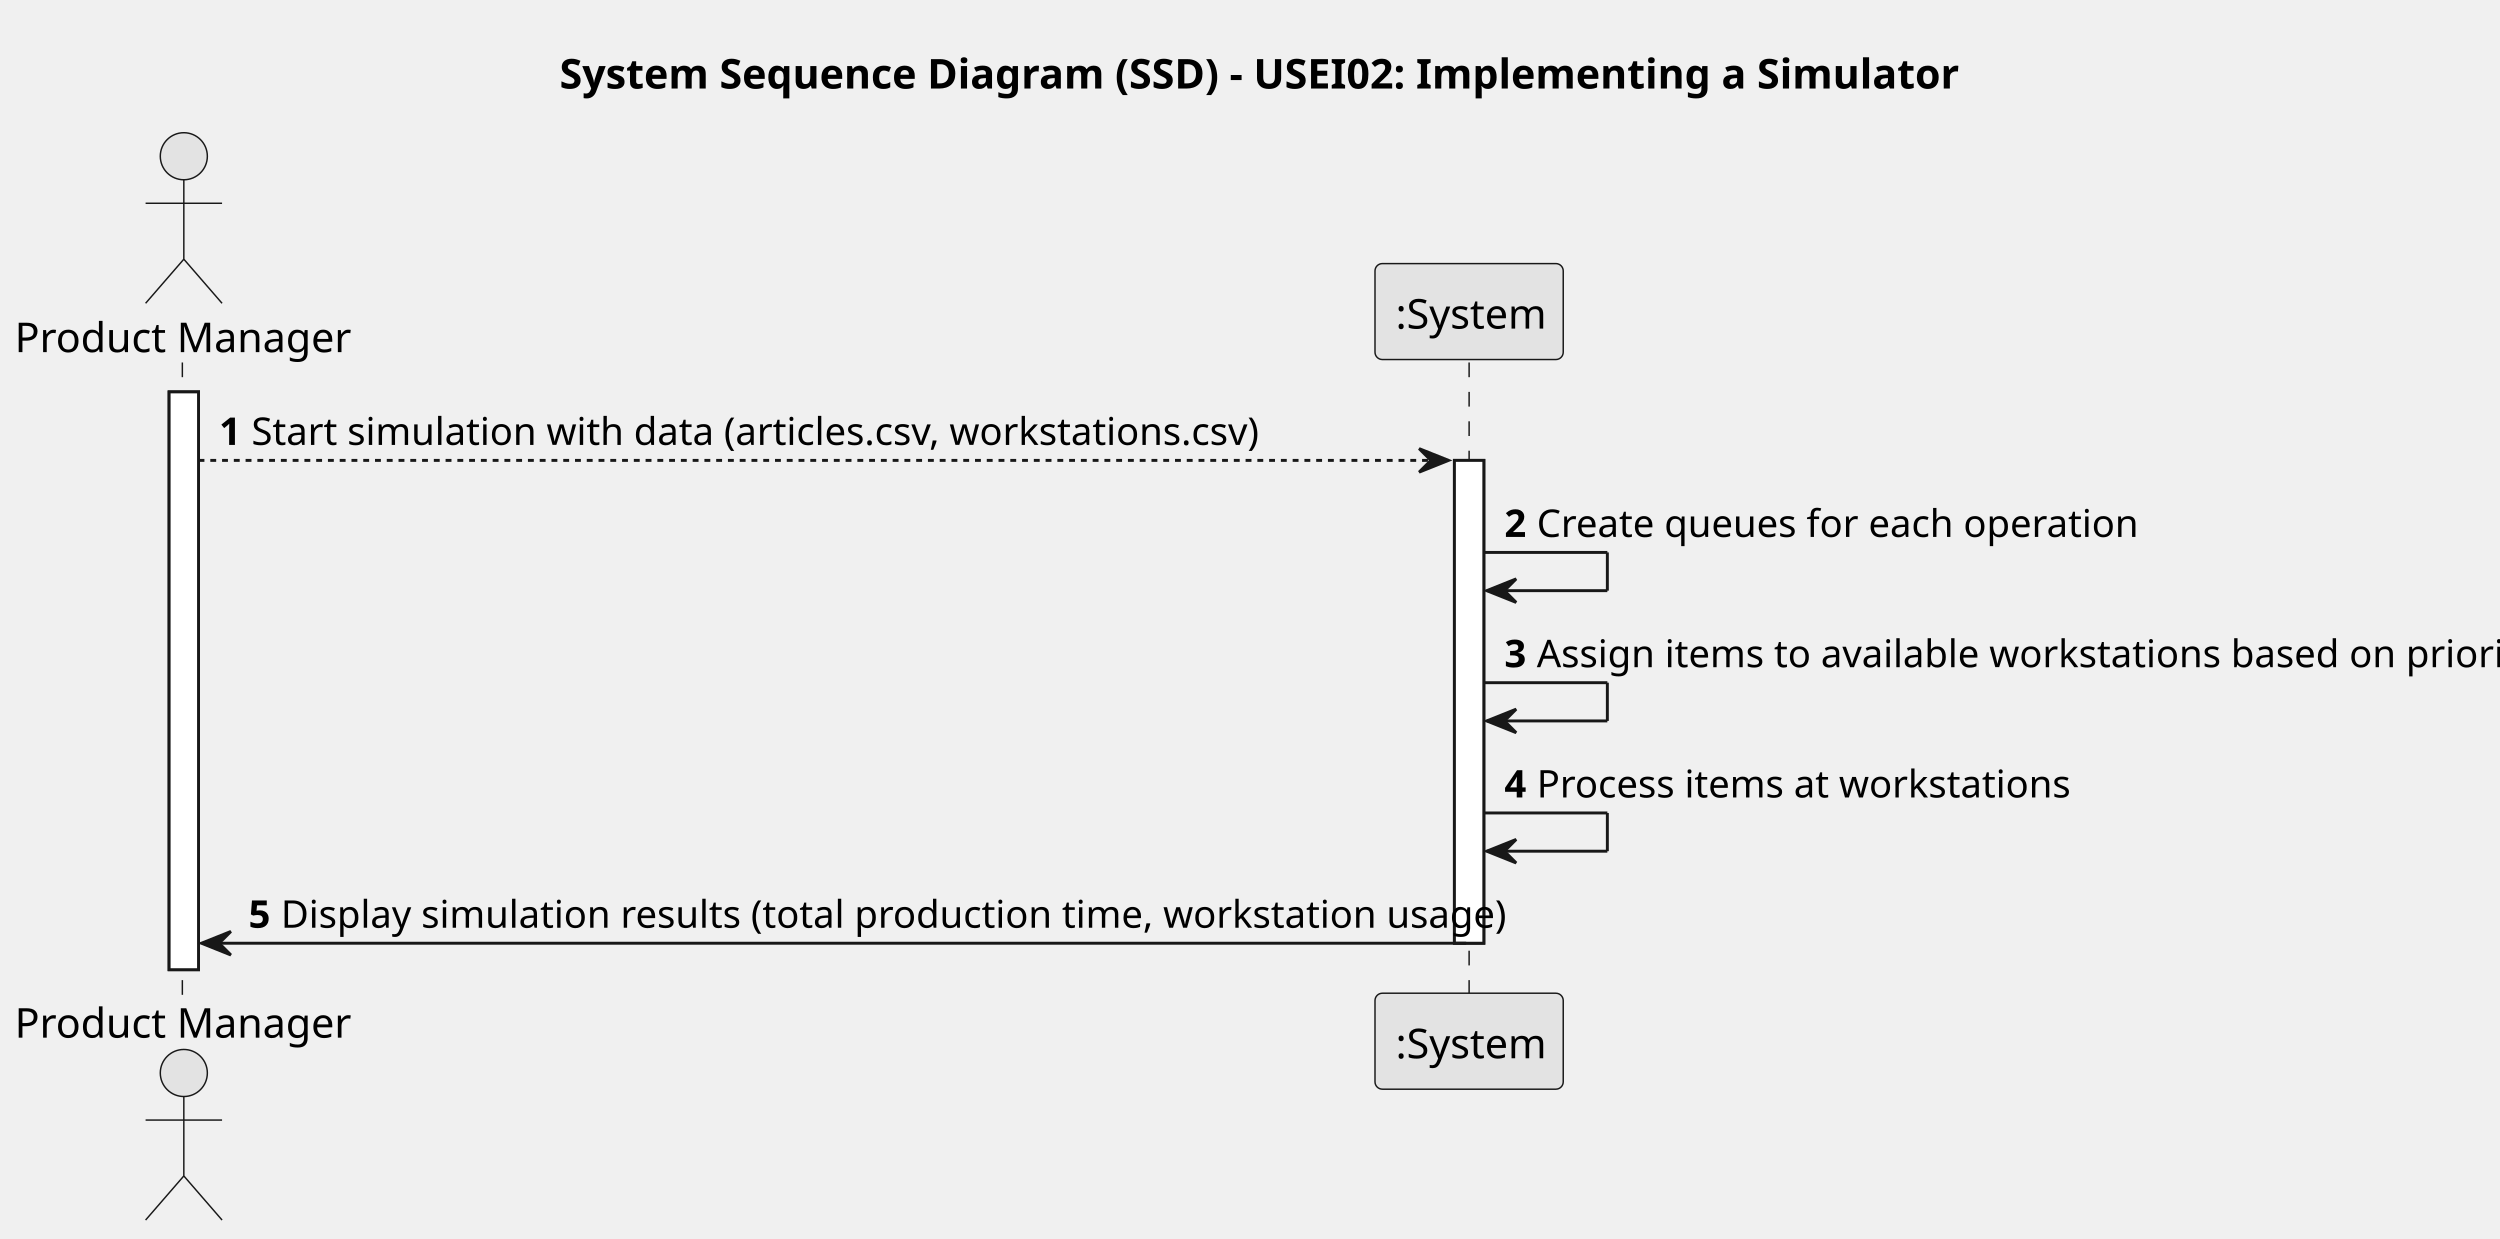
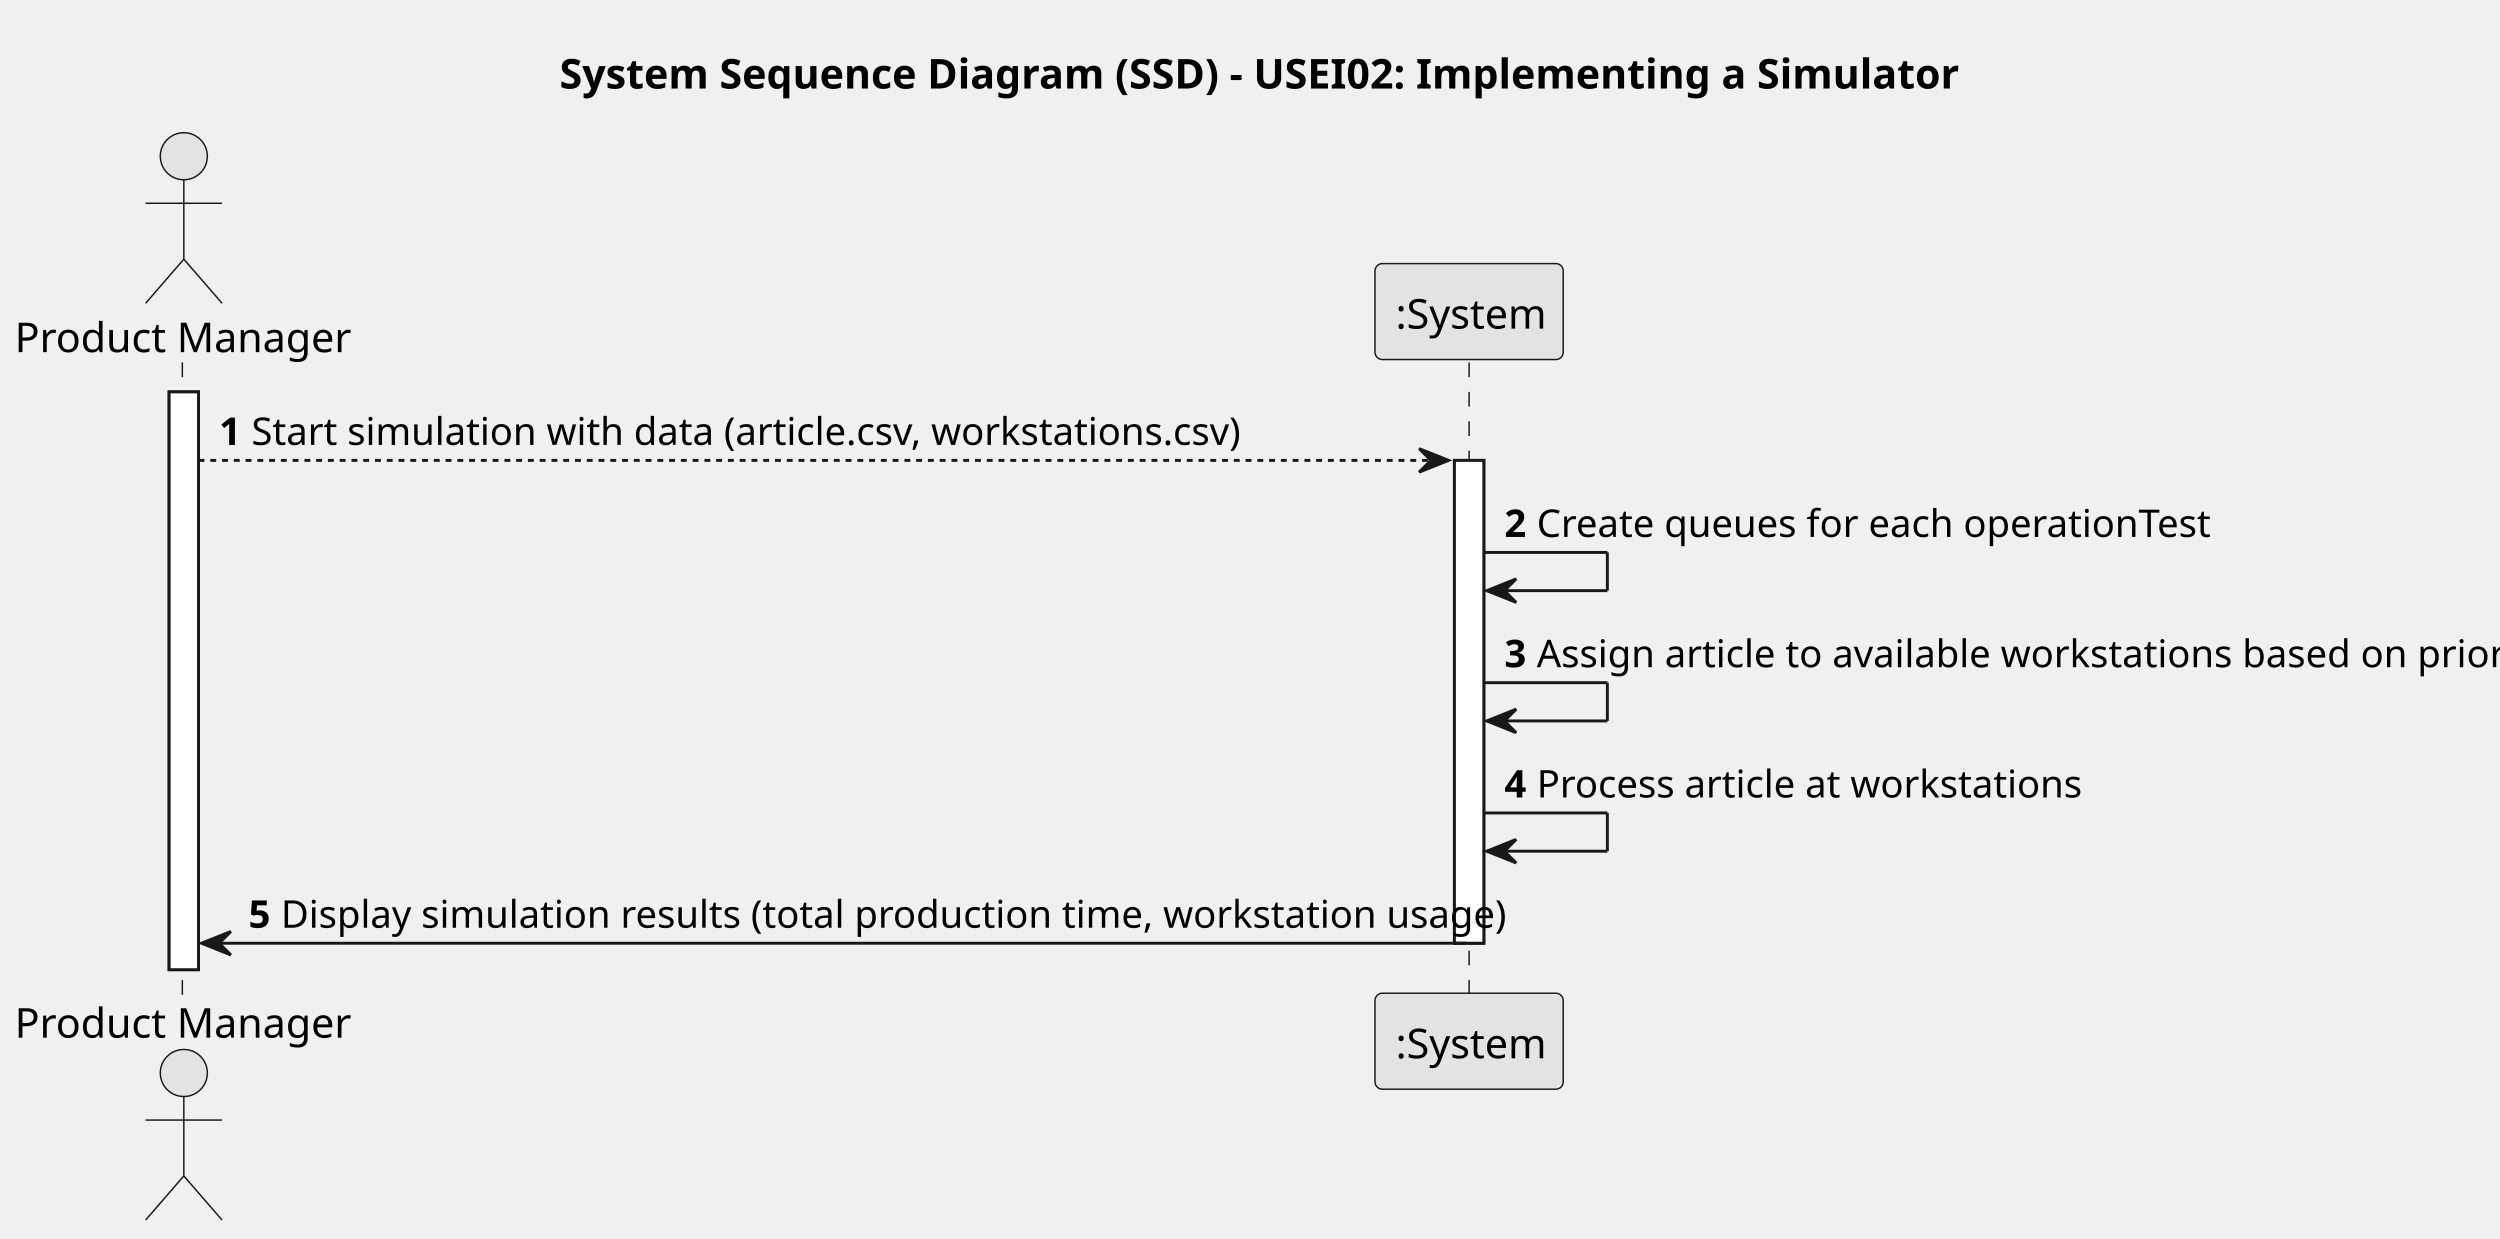
<svg xmlns="http://www.w3.org/2000/svg" contentStyleType="text/css" height="421px" preserveAspectRatio="none" style="width:850px;height:421px;background:#FFFFFF;" version="1.1" viewBox="0 0 850 421" width="850px" zoomAndPan="magnify">
  <defs />
  <g>
    <text fill="#000000" font-family="sans-serif" font-size="14" font-weight="bold" lengthAdjust="spacing" textLength="474" x="190.25" y="30.107">System Sequence Diagram (SSD) - USEI02: Implementing a Simulator</text>
    <rect fill="#FFFFFF" height="196.455" style="stroke:#181818;stroke-width:1.0;" width="10" x="57.5" y="133.242" />
    <rect fill="#FFFFFF" height="164.164" style="stroke:#181818;stroke-width:1.0;" width="10" x="494.5" y="156.533" />
    <line style="stroke:#181818;stroke-width:0.5;stroke-dasharray:5.0,5.0;" x1="62" x2="62" y1="123.242" y2="338.697" />
    <line style="stroke:#181818;stroke-width:0.5;stroke-dasharray:5.0,5.0;" x1="499.5" x2="499.5" y1="123.242" y2="338.697" />
    <text fill="#000000" font-family="sans-serif" font-size="14" lengthAdjust="spacing" textLength="109" x="5" y="119.728">Product Manager</text>
    <ellipse cx="62.5" cy="53.121" fill="#E3E3E3" rx="8" ry="8" style="stroke:#181818;stroke-width:0.5;" />
    <path d="M62.5,61.121 L62.5,88.121 M49.5,69.121 L75.5,69.121 M62.5,88.121 L49.5,103.121 M62.5,88.121 L75.5,103.121 " fill="none" style="stroke:#181818;stroke-width:0.5;" />
    <text fill="#000000" font-family="sans-serif" font-size="14" lengthAdjust="spacing" textLength="109" x="5" y="352.805">Product Manager</text>
    <ellipse cx="62.5" cy="364.818" fill="#E3E3E3" rx="8" ry="8" style="stroke:#181818;stroke-width:0.5;" />
    <path d="M62.5,372.818 L62.5,399.818 M49.5,380.818 L75.5,380.818 M62.5,399.818 L49.5,414.818 M62.5,399.818 L75.5,414.818 " fill="none" style="stroke:#181818;stroke-width:0.5;" />
    <rect fill="#E3E3E3" height="32.621" rx="2.5" ry="2.5" style="stroke:#181818;stroke-width:0.5;" width="64" x="467.5" y="89.621" />
    <text fill="#000000" font-family="sans-serif" font-size="14" lengthAdjust="spacing" textLength="50" x="474.5" y="111.728">:System</text>
    <rect fill="#E3E3E3" height="32.621" rx="2.5" ry="2.5" style="stroke:#181818;stroke-width:0.5;" width="64" x="467.5" y="337.697" />
    <text fill="#000000" font-family="sans-serif" font-size="14" lengthAdjust="spacing" textLength="50" x="474.5" y="359.805">:System</text>
    <rect fill="#FFFFFF" height="196.455" style="stroke:#181818;stroke-width:1.0;" width="10" x="57.5" y="133.242" />
    <rect fill="#FFFFFF" height="164.164" style="stroke:#181818;stroke-width:1.0;" width="10" x="494.5" y="156.533" />
    <polygon fill="#181818" points="482.5,152.533,492.5,156.533,482.5,160.533,486.5,156.533" style="stroke:#181818;stroke-width:1.0;" />
    <line style="stroke:#181818;stroke-width:1.0;stroke-dasharray:2.0,2.0;" x1="67.5" x2="488.5" y1="156.533" y2="156.533" />
    <text fill="#000000" font-family="sans-serif" font-size="13" font-weight="bold" lengthAdjust="spacing" textLength="7" x="74.5" y="151.27">1</text>
-     <text fill="#000000" font-family="sans-serif" font-size="13" lengthAdjust="spacing" textLength="328" x="85.5" y="151.27">Start simulation with data (articles.csv, workstations.csv)</text>
+     <text fill="#000000" font-family="sans-serif" font-size="13" lengthAdjust="spacing" textLength="328" x="85.5" y="151.27">Start simulation with data (article.csv, workstations.csv)</text>
    <line style="stroke:#181818;stroke-width:1.0;" x1="504.5" x2="546.5" y1="187.824" y2="187.824" />
    <line style="stroke:#181818;stroke-width:1.0;" x1="546.5" x2="546.5" y1="187.824" y2="200.824" />
    <line style="stroke:#181818;stroke-width:1.0;" x1="505.5" x2="546.5" y1="200.824" y2="200.824" />
    <polygon fill="#181818" points="515.5,196.824,505.5,200.824,515.5,204.824,511.5,200.824" style="stroke:#181818;stroke-width:1.0;" />
    <text fill="#000000" font-family="sans-serif" font-size="13" font-weight="bold" lengthAdjust="spacing" textLength="7" x="511.5" y="182.561">2</text>
-     <text fill="#000000" font-family="sans-serif" font-size="13" lengthAdjust="spacing" textLength="191" x="522.5" y="182.561">Create queues for each operation</text>
+     <text fill="#000000" font-family="sans-serif" font-size="13" lengthAdjust="spacing" textLength="191" x="522.5" y="182.561">Create queues for each operationTest</text>
    <line style="stroke:#181818;stroke-width:1.0;" x1="504.5" x2="546.5" y1="232.115" y2="232.115" />
    <line style="stroke:#181818;stroke-width:1.0;" x1="546.5" x2="546.5" y1="232.115" y2="245.115" />
    <line style="stroke:#181818;stroke-width:1.0;" x1="505.5" x2="546.5" y1="245.115" y2="245.115" />
    <polygon fill="#181818" points="515.5,241.115,505.5,245.115,515.5,249.115,511.5,245.115" style="stroke:#181818;stroke-width:1.0;" />
    <text fill="#000000" font-family="sans-serif" font-size="13" font-weight="bold" lengthAdjust="spacing" textLength="7" x="511.5" y="226.852">3</text>
-     <text fill="#000000" font-family="sans-serif" font-size="13" lengthAdjust="spacing" textLength="321" x="522.5" y="226.852">Assign items to available workstations based on priority</text>
+     <text fill="#000000" font-family="sans-serif" font-size="13" lengthAdjust="spacing" textLength="321" x="522.5" y="226.852">Assign article to available workstations based on priority</text>
    <line style="stroke:#181818;stroke-width:1.0;" x1="504.5" x2="546.5" y1="276.406" y2="276.406" />
    <line style="stroke:#181818;stroke-width:1.0;" x1="546.5" x2="546.5" y1="276.406" y2="289.406" />
    <line style="stroke:#181818;stroke-width:1.0;" x1="505.5" x2="546.5" y1="289.406" y2="289.406" />
    <polygon fill="#181818" points="515.5,285.406,505.5,289.406,515.5,293.406,511.5,289.406" style="stroke:#181818;stroke-width:1.0;" />
    <text fill="#000000" font-family="sans-serif" font-size="13" font-weight="bold" lengthAdjust="spacing" textLength="7" x="511.5" y="271.144">4</text>
-     <text fill="#000000" font-family="sans-serif" font-size="13" lengthAdjust="spacing" textLength="176" x="522.5" y="271.144">Process items at workstations</text>
+     <text fill="#000000" font-family="sans-serif" font-size="13" lengthAdjust="spacing" textLength="176" x="522.5" y="271.144">Process article at workstations</text>
    <polygon fill="#181818" points="78.5,316.697,68.5,320.697,78.5,324.697,74.5,320.697" style="stroke:#181818;stroke-width:1.0;" />
    <line style="stroke:#181818;stroke-width:1.0;" x1="72.5" x2="498.5" y1="320.697" y2="320.697" />
    <text fill="#000000" font-family="sans-serif" font-size="13" font-weight="bold" lengthAdjust="spacing" textLength="7" x="84.5" y="315.435">5</text>
    <text fill="#000000" font-family="sans-serif" font-size="13" lengthAdjust="spacing" textLength="392" x="95.5" y="315.435">Display simulation results (total production time, workstation usage)</text>
  </g>
</svg>
